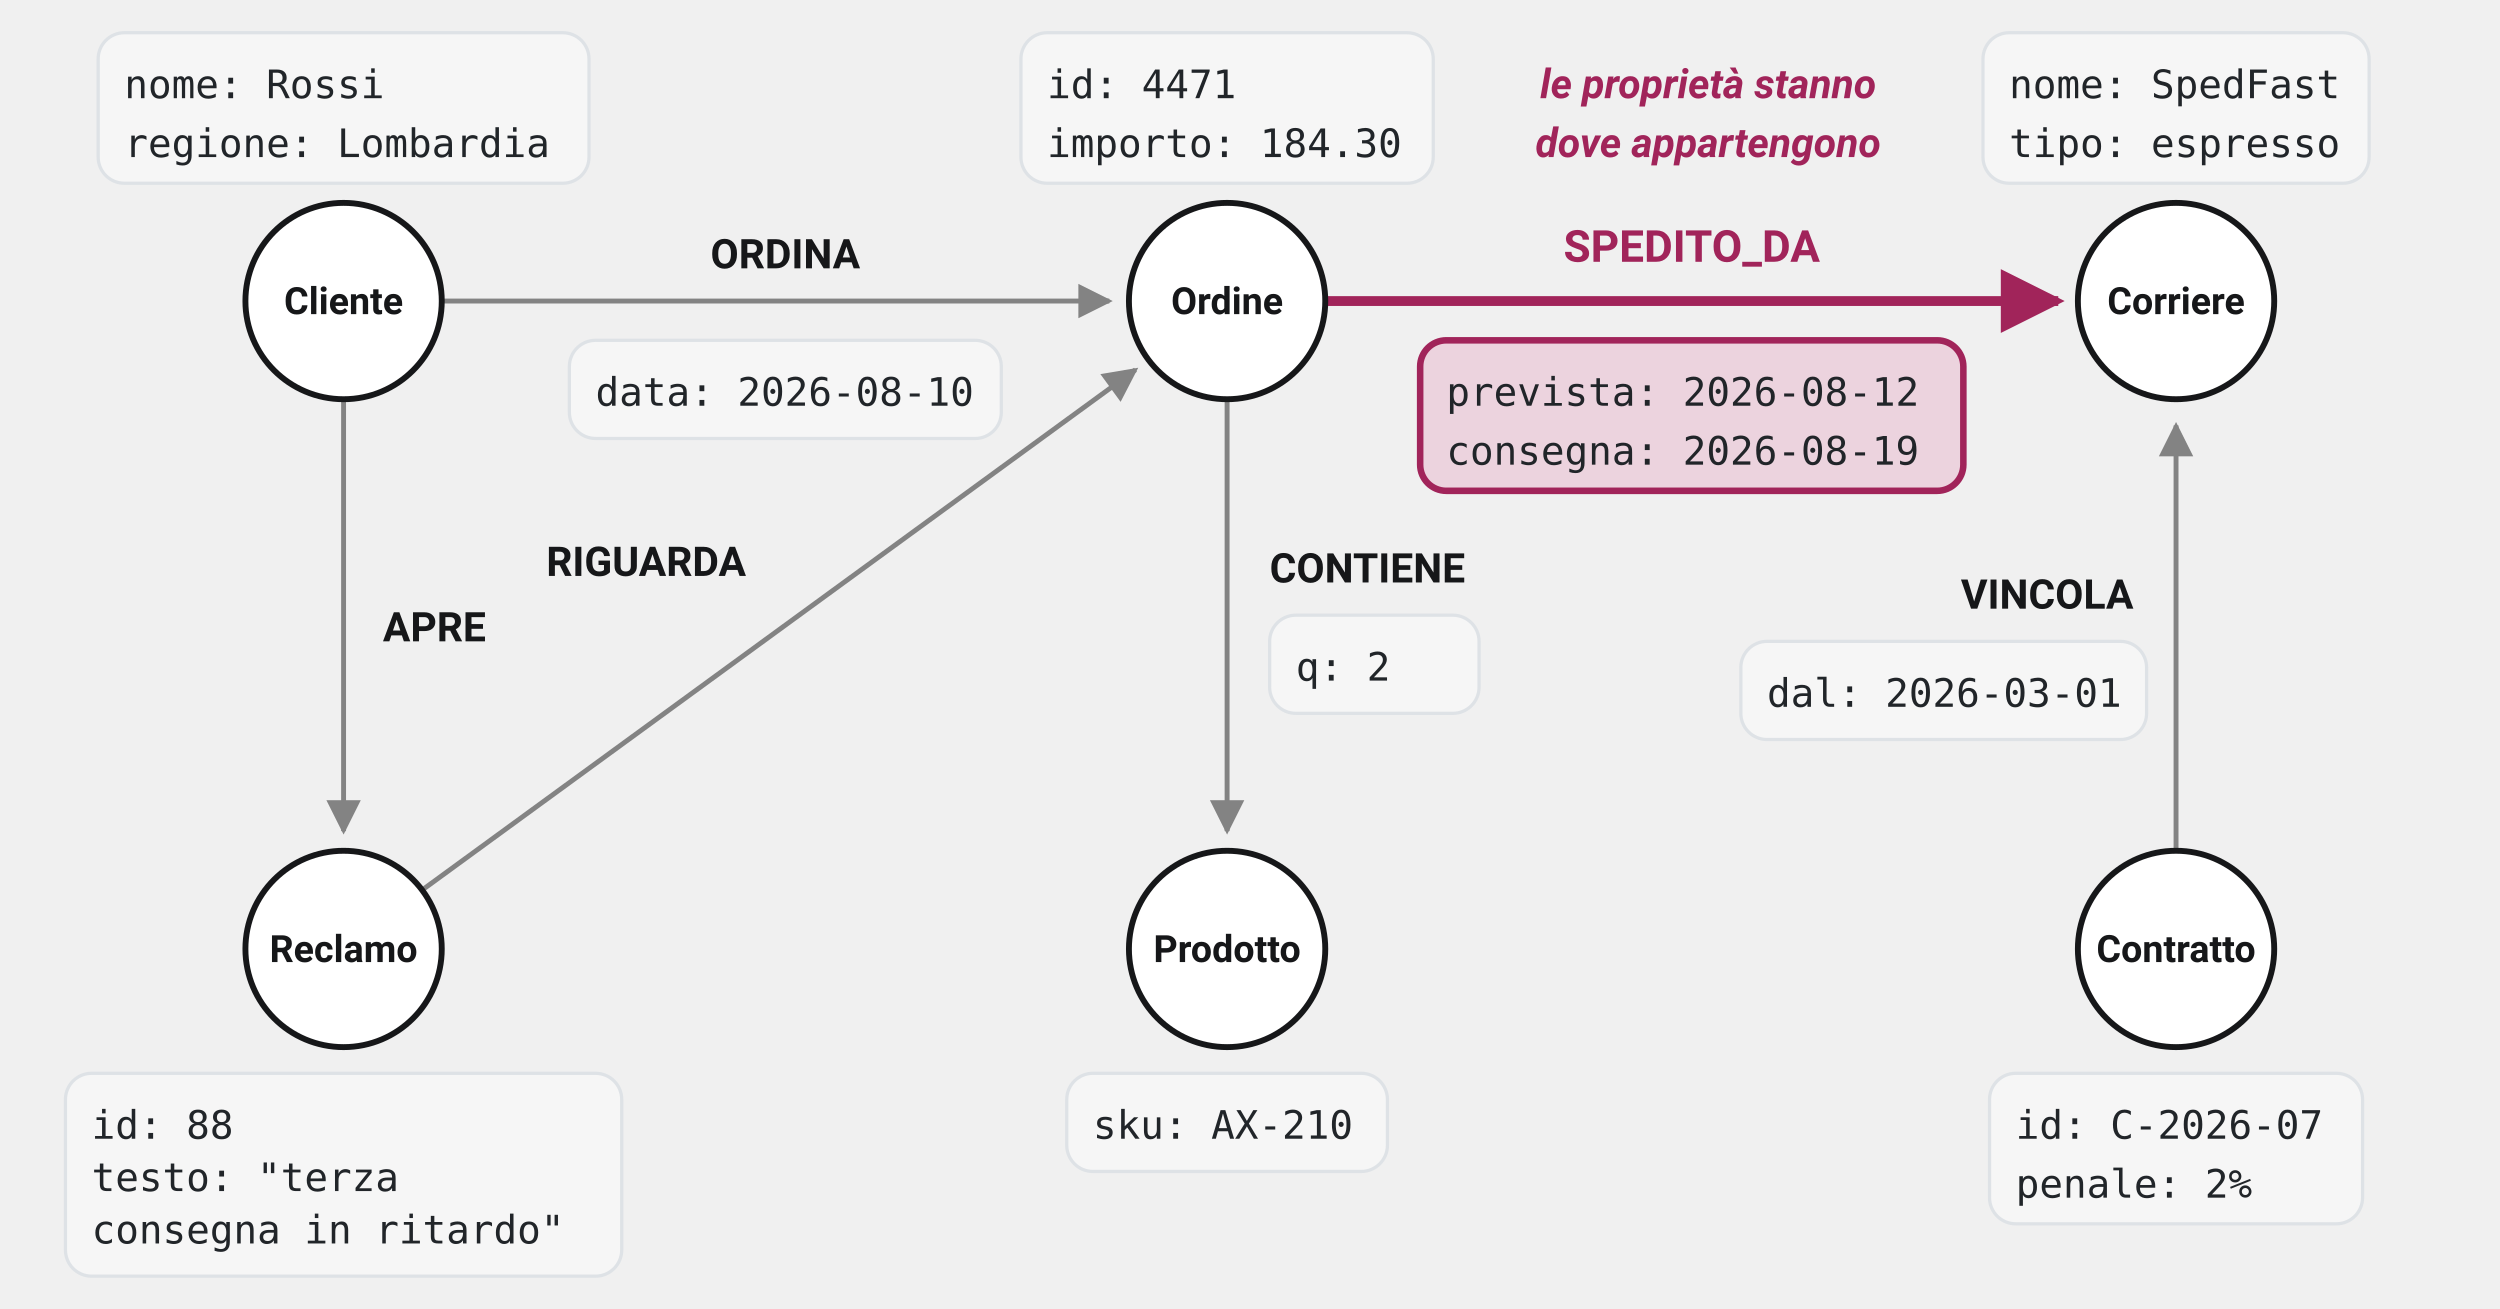
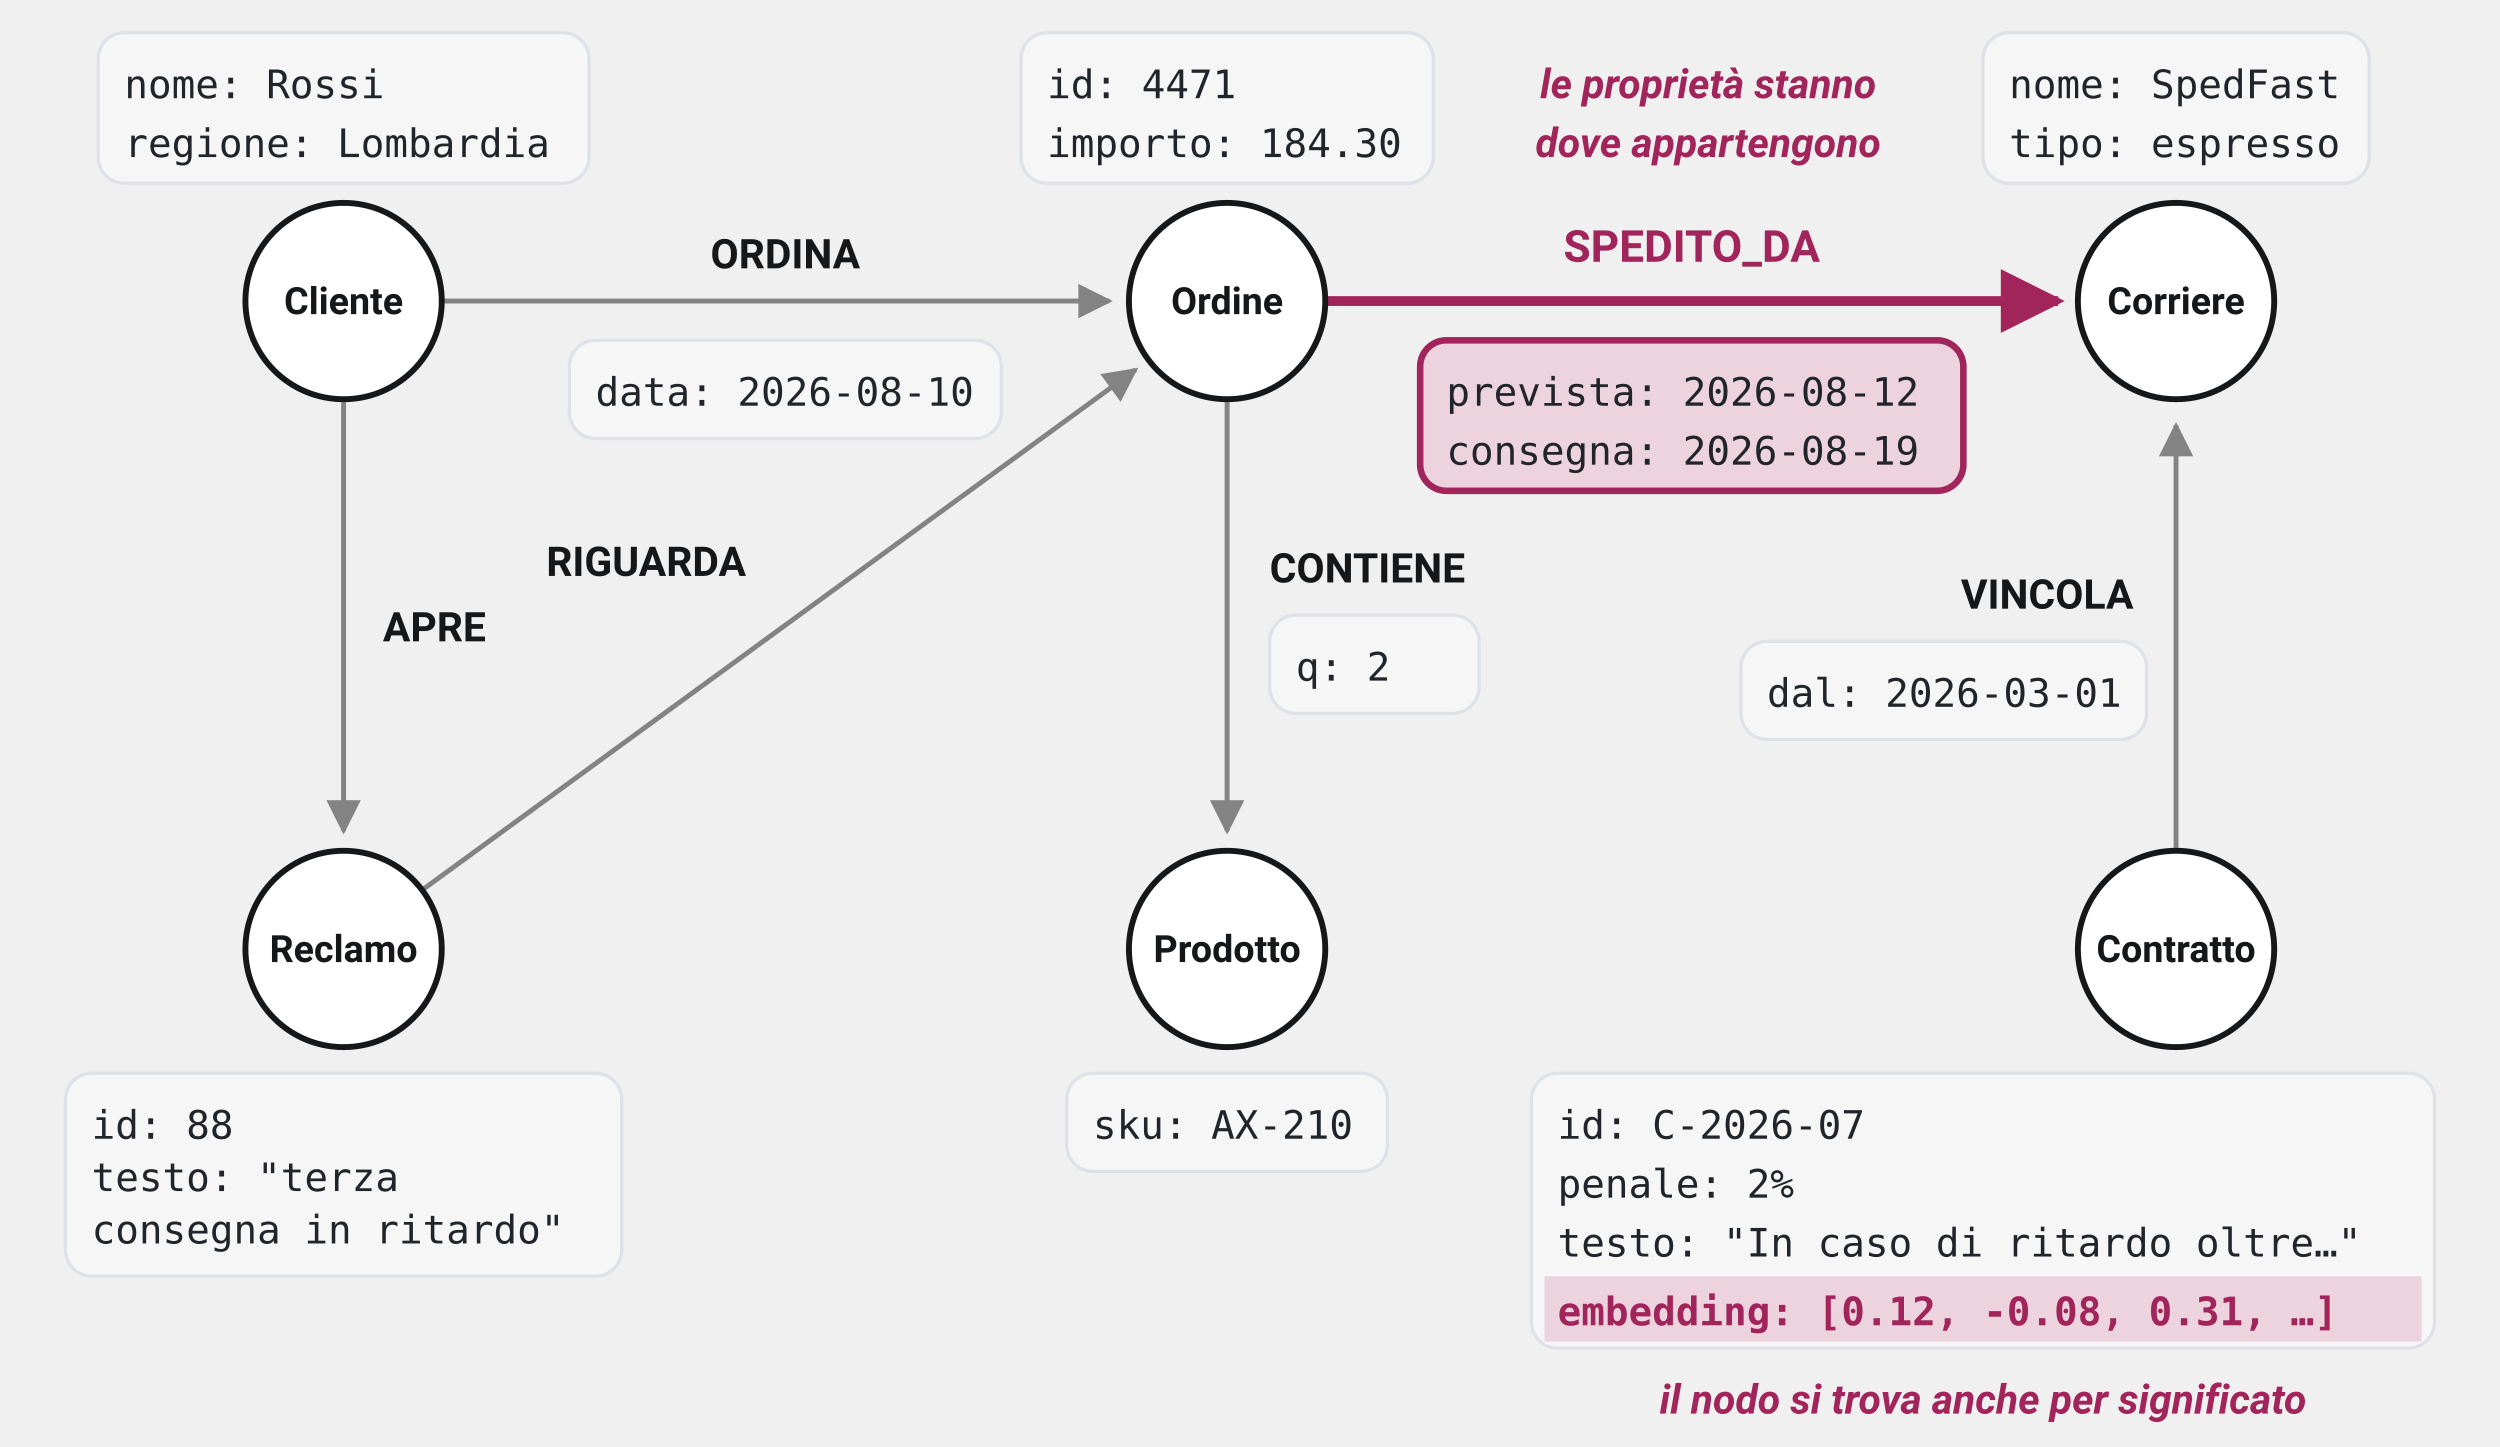
- <svg xmlns="http://www.w3.org/2000/svg" viewBox="0 0 764 400" width="764" height="400" role="img" font-family="Poppins, system-ui, -apple-system, 'Segoe UI', Roboto, sans-serif">
+ <svg xmlns="http://www.w3.org/2000/svg" viewBox="0 0 764 442" width="764" height="442" role="img" font-family="Poppins, system-ui, -apple-system, 'Segoe UI', Roboto, sans-serif">
  <defs>
    <marker id="a-grey" viewBox="0 0 10 10" refX="9" refY="5" markerWidth="7" markerHeight="7" orient="auto-start-reverse">
      <path d="M0 0 L10 5 L0 10 z" fill="#838383" />
    </marker>
    <marker id="a-bur" viewBox="0 0 10 10" refX="9" refY="5" markerWidth="6.5" markerHeight="6.5" orient="auto-start-reverse">
      <path d="M0 0 L10 5 L0 10 z" fill="#a1245a" />
    </marker>
  </defs>
  <g stroke="#838383" stroke-width="1.5" fill="none" marker-end="url(#a-grey)">
    <path d="M135 92 L339 92" />
    <path d="M105 122 L105 254" />
    <path d="M129 272 L347 113" />
    <path d="M375 122 L375 254" />
    <path d="M665 260 L665 130" />
  </g>
  <path d="M405 92 L629 92" stroke="#a1245a" stroke-width="3" fill="none" marker-end="url(#a-bur)" />
  <g font-size="12.5" font-weight="700" fill="#161719">
    <text x="240" y="82" text-anchor="middle">ORDINA</text>
    <text x="117" y="196">APRE</text>
    <text x="228" y="176" text-anchor="end">RIGUARDA</text>
    <text x="388" y="178">CONTIENE</text>
    <text x="652" y="186" text-anchor="end">VINCOLA</text>
  </g>
  <text x="517" y="80" font-size="13.5" font-weight="700" fill="#a1245a" text-anchor="middle">SPEDITO_DA</text>
  <g font-size="12" font-family="'SFMono-Regular', Menlo, Monaco, Consolas, monospace" fill="#212529">
    <rect x="174" y="104" width="132" height="30" rx="8" fill="#f6f6f6" stroke="#dee2e6" />
    <text x="182" y="124">data: 2026-08-10</text>
    <rect x="388" y="188" width="64" height="30" rx="8" fill="#f6f6f6" stroke="#dee2e6" />
    <text x="396" y="208">q: 2</text>
    <rect x="532" y="196" width="124" height="30" rx="8" fill="#f6f6f6" stroke="#dee2e6" />
    <text x="540" y="216">dal: 2026-03-01</text>
    <rect x="434" y="104" width="166" height="46" rx="8" fill="#ecd3de" stroke="#a1245a" stroke-width="2" />
    <text x="442" y="124">prevista: 2026-08-12</text>
    <text x="442" y="142">consegna: 2026-08-19</text>
  </g>
  <g font-size="12.5" font-weight="600" font-style="italic" fill="#a1245a" text-anchor="middle">
    <text x="522" y="30">le proprietà stanno</text>
    <text x="522" y="48">dove appartengono</text>
  </g>
  <g font-size="12" font-family="'SFMono-Regular', Menlo, Monaco, Consolas, monospace" fill="#212529">
    <rect x="30" y="10" width="150" height="46" rx="8" fill="#f6f6f6" stroke="#dee2e6" />
    <text x="38" y="30">nome: Rossi</text>
    <text x="38" y="48">regione: Lombardia</text>
    <rect x="312" y="10" width="126" height="46" rx="8" fill="#f6f6f6" stroke="#dee2e6" />
    <text x="320" y="30">id: 4471</text>
    <text x="320" y="48">importo: 184.30</text>
    <rect x="606" y="10" width="118" height="46" rx="8" fill="#f6f6f6" stroke="#dee2e6" />
    <text x="614" y="30">nome: SpedFast</text>
    <text x="614" y="48">tipo: espresso</text>
    <rect x="20" y="328" width="170" height="62" rx="8" fill="#f6f6f6" stroke="#dee2e6" />
    <text x="28" y="348">id: 88</text>
    <text x="28" y="364">testo: "terza</text>
    <text x="28" y="380">consegna in ritardo"</text>
    <rect x="326" y="328" width="98" height="30" rx="8" fill="#f6f6f6" stroke="#dee2e6" />
    <text x="334" y="348">sku: AX-210</text>
-     <rect x="608" y="328" width="114" height="46" rx="8" fill="#f6f6f6" stroke="#dee2e6" />
-     <text x="616" y="348">id: C-2026-07</text>
-     <text x="616" y="366">penale: 2%</text>
+     <rect x="468" y="328" width="276" height="84" rx="8" fill="#f6f6f6" stroke="#dee2e6" />
+     <text x="476" y="348">id: C-2026-07</text>
+     <text x="476" y="366">penale: 2%</text>
+     <text x="476" y="384">testo: "In caso di ritardo oltre…"</text>
+     <rect x="472" y="390" width="268" height="20" fill="#ecd3de" />
+     <text x="476" y="405" fill="#a1245a" font-weight="700">embedding: [0.12, -0.08, 0.31, …]</text>
  </g>
  <g fill="#ffffff" stroke="#161719" stroke-width="1.8">
    <circle cx="105" cy="92" r="30" />
    <circle cx="375" cy="92" r="30" />
    <circle cx="665" cy="92" r="30" />
    <circle cx="105" cy="290" r="30" />
    <circle cx="375" cy="290" r="30" />
    <circle cx="665" cy="290" r="30" />
  </g>
  <g font-size="11.5" font-weight="600" fill="#161719" text-anchor="middle">
    <text x="105" y="96">Cliente</text>
    <text x="375" y="96">Ordine</text>
    <text x="665" y="96">Corriere</text>
    <text x="105" y="294">Reclamo</text>
    <text x="375" y="294">Prodotto</text>
    <text x="665" y="294">Contratto</text>
  </g>
+   <text x="606" y="432" text-anchor="middle" font-size="12.5" font-weight="600" font-style="italic" fill="#a1245a">il nodo si trova anche per significato</text>
</svg>
